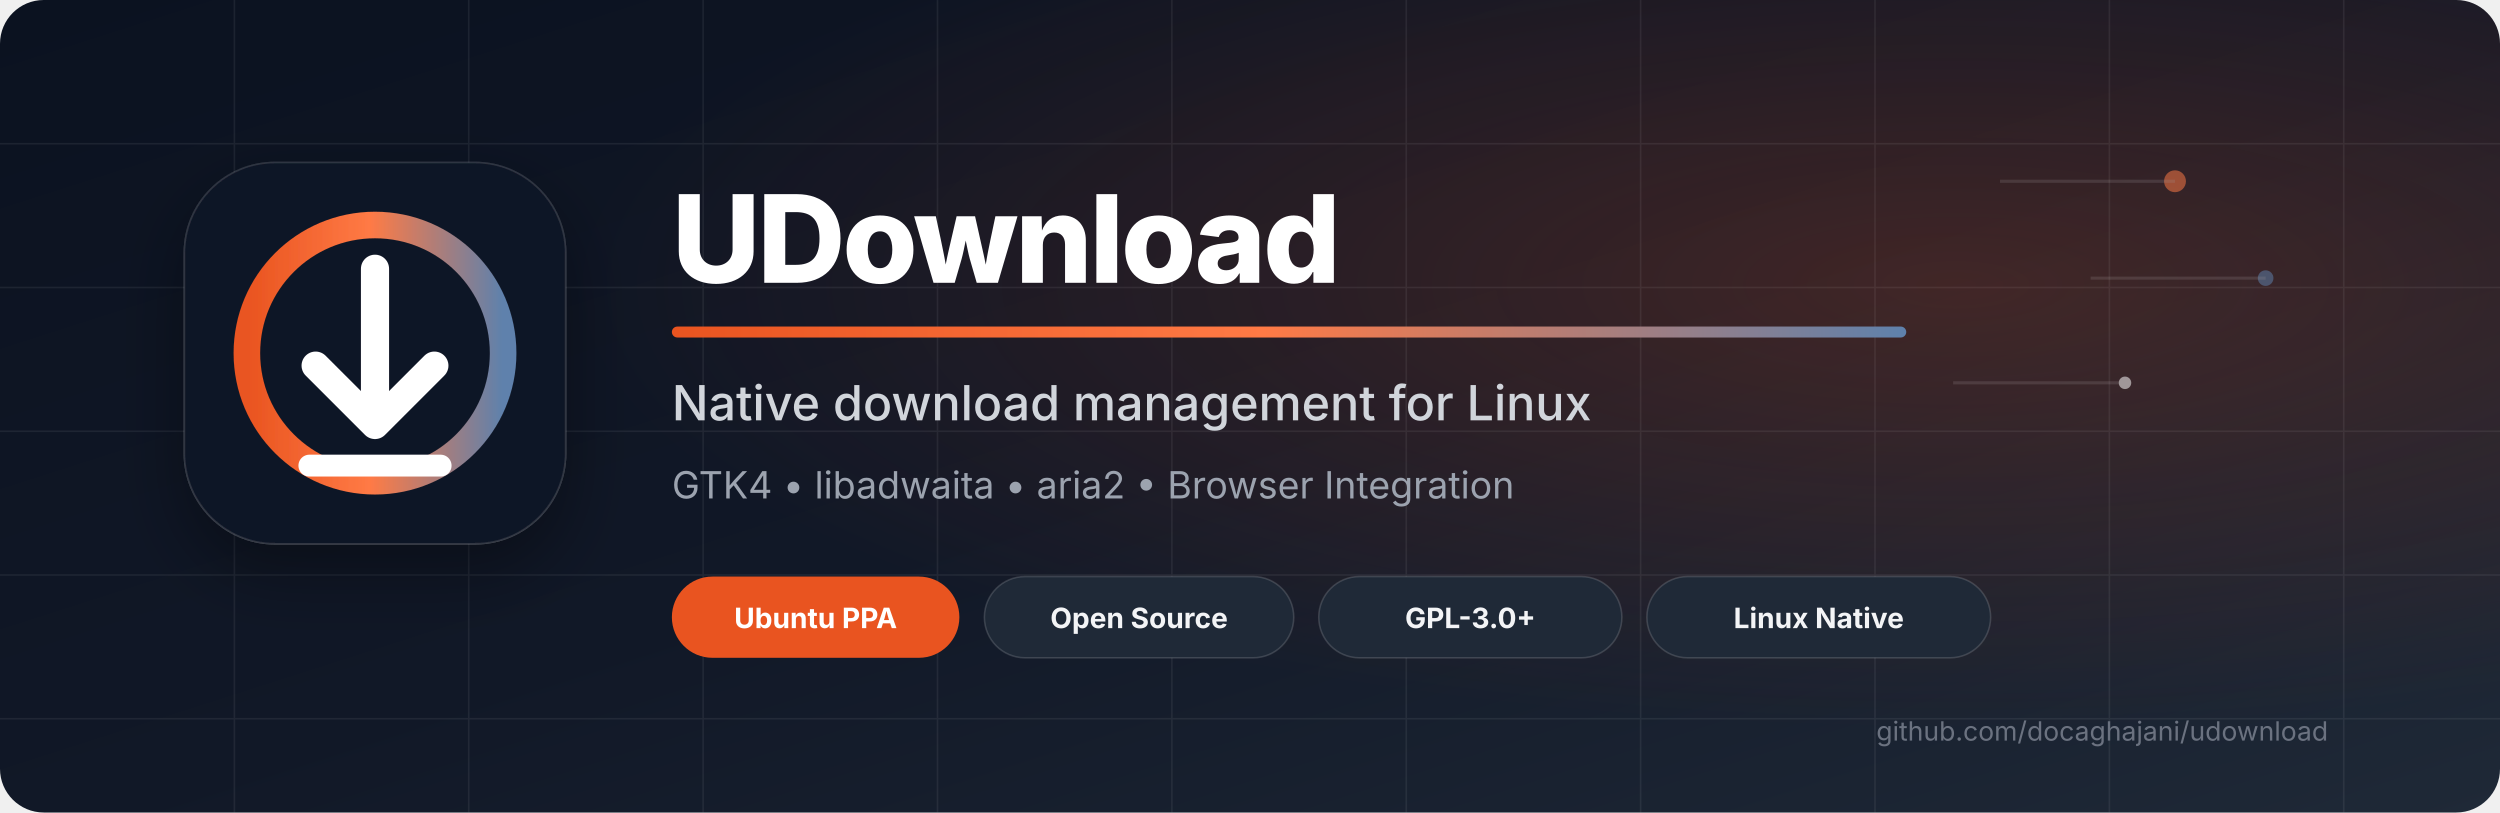
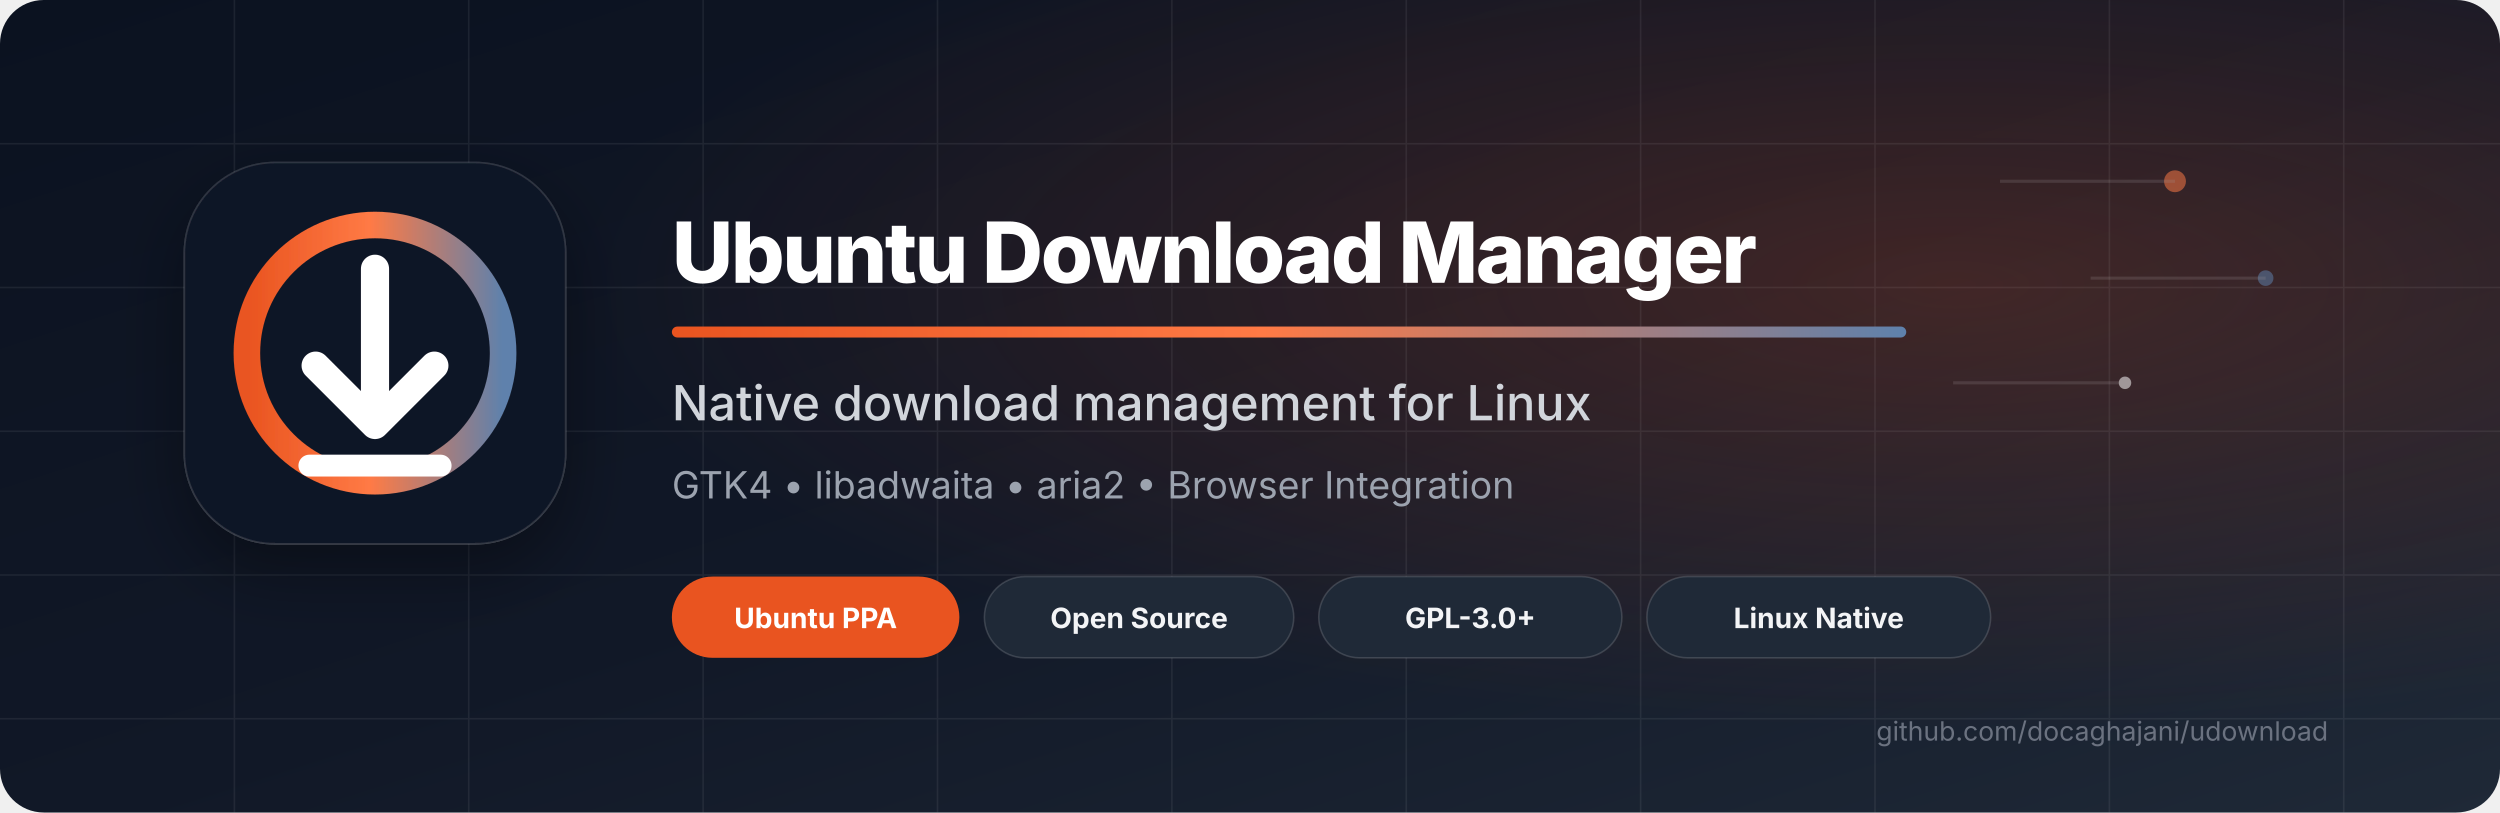
<svg xmlns="http://www.w3.org/2000/svg" width="1600" height="520" viewBox="0 0 1600 520" role="img" aria-labelledby="title desc">
  <defs>
    <linearGradient id="bg" x1="0" y1="0" x2="1" y2="1">
      <stop offset="0%" stop-color="#0b1220" />
      <stop offset="52%" stop-color="#111827" />
      <stop offset="100%" stop-color="#1f2937" />
    </linearGradient>
    <linearGradient id="accent" x1="0" y1="0" x2="1" y2="0">
      <stop offset="0%" stop-color="#E95420" />
      <stop offset="48%" stop-color="#ff7a45" />
      <stop offset="100%" stop-color="#5e81ac" />
    </linearGradient>
    <radialGradient id="glow" cx="78%" cy="35%" r="55%">
      <stop offset="0%" stop-color="#E95420" stop-opacity=".22" />
      <stop offset="100%" stop-color="#E95420" stop-opacity="0" />
    </radialGradient>
    <filter id="shadow" x="-30%" y="-30%" width="160%" height="160%">
      <feDropShadow dx="0" dy="18" stdDeviation="22" flood-color="#000000" flood-opacity=".36" />
    </filter>
  </defs>
  <rect width="1600" height="520" rx="28" fill="url(#bg)" />
  <rect width="1600" height="520" rx="28" fill="url(#glow)" />
  <g opacity=".07" stroke="#ffffff">
    <path d="M0 92H1600M0 184H1600M0 276H1600M0 368H1600M0 460H1600" />
    <path d="M150 0V520M300 0V520M450 0V520M600 0V520M750 0V520M900 0V520M1050 0V520M1200 0V520M1350 0V520M1500 0V520" />
  </g>
  <g transform="translate(118 104)" filter="url(#shadow)">
    <rect width="244" height="244" rx="58" fill="#111827" stroke="#ffffff" stroke-opacity=".13" />
    <circle cx="122" cy="122" r="82" fill="none" stroke="url(#accent)" stroke-width="17" />
    <path d="M122 68v96" stroke="#ffffff" stroke-width="18" stroke-linecap="round" />
    <path d="M84 130l38 38 38-38" fill="none" stroke="#ffffff" stroke-width="18" stroke-linecap="round" stroke-linejoin="round" />
    <path d="M80 194h84" stroke="#ffffff" stroke-width="14" stroke-linecap="round" />
  </g>
  <g transform="translate(430 105)">
-     <text x="0" y="76" fill="#ffffff" font-family="Inter,Segoe UI,Ubuntu,Arial,sans-serif" font-size="78" font-weight="800" letter-spacing="-2">UDownload</text>
+     <text x="0" y="76" fill="#ffffff" font-family="Inter,Segoe UI,Ubuntu,Arial,sans-serif" font-size="54" font-weight="800" letter-spacing="-1.5">Ubuntu Download Manager</text>
    <rect x="0" y="104" width="790" height="7" rx="3.5" fill="url(#accent)" />
    <text x="0" y="164" fill="#d1d5db" font-family="Inter,Segoe UI,Ubuntu,Arial,sans-serif" font-size="31" font-weight="500">Native download management for Linux</text>
    <text x="0" y="214" fill="#9ca3af" font-family="Inter,Segoe UI,Ubuntu,Arial,sans-serif" font-size="24">GTK4 • libadwaita • aria2 • Browser Integration</text>
    <g transform="translate(0 264)" font-family="Inter,Segoe UI,Ubuntu,Arial,sans-serif" font-size="18" font-weight="700">
      <rect width="184" height="52" rx="26" fill="#E95420" />
      <text x="92" y="33" text-anchor="middle" fill="#ffffff">Ubuntu PPA</text>
      <g transform="translate(200 0)">
        <rect width="198" height="52" rx="26" fill="#1f2937" stroke="#ffffff" stroke-opacity=".15" />
        <text x="99" y="33" text-anchor="middle" fill="#f3f4f6">Open Source</text>
      </g>
      <g transform="translate(414 0)">
        <rect width="194" height="52" rx="26" fill="#1f2937" stroke="#ffffff" stroke-opacity=".15" />
        <text x="97" y="33" text-anchor="middle" fill="#f3f4f6">GPL-3.0+</text>
      </g>
      <g transform="translate(624 0)">
        <rect width="220" height="52" rx="26" fill="#1f2937" stroke="#ffffff" stroke-opacity=".15" />
        <text x="110" y="33" text-anchor="middle" fill="#f3f4f6">Linux Native</text>
      </g>
    </g>
  </g>
  <g opacity=".52">
    <circle cx="1392" cy="116" r="7" fill="#ff7a45" />
    <circle cx="1450" cy="178" r="5" fill="#5e81ac" />
    <circle cx="1360" cy="245" r="4" fill="#ffffff" />
    <path d="M1280 116h112M1338 178h112M1250 245h110" stroke="#ffffff" stroke-opacity=".2" stroke-width="2" />
  </g>
  <text x="1490" y="474" text-anchor="end" fill="#6b7280" font-family="Inter,Segoe UI,Ubuntu,Arial,sans-serif" font-size="17">github.com/docaghajani/udownload</text>
</svg>
